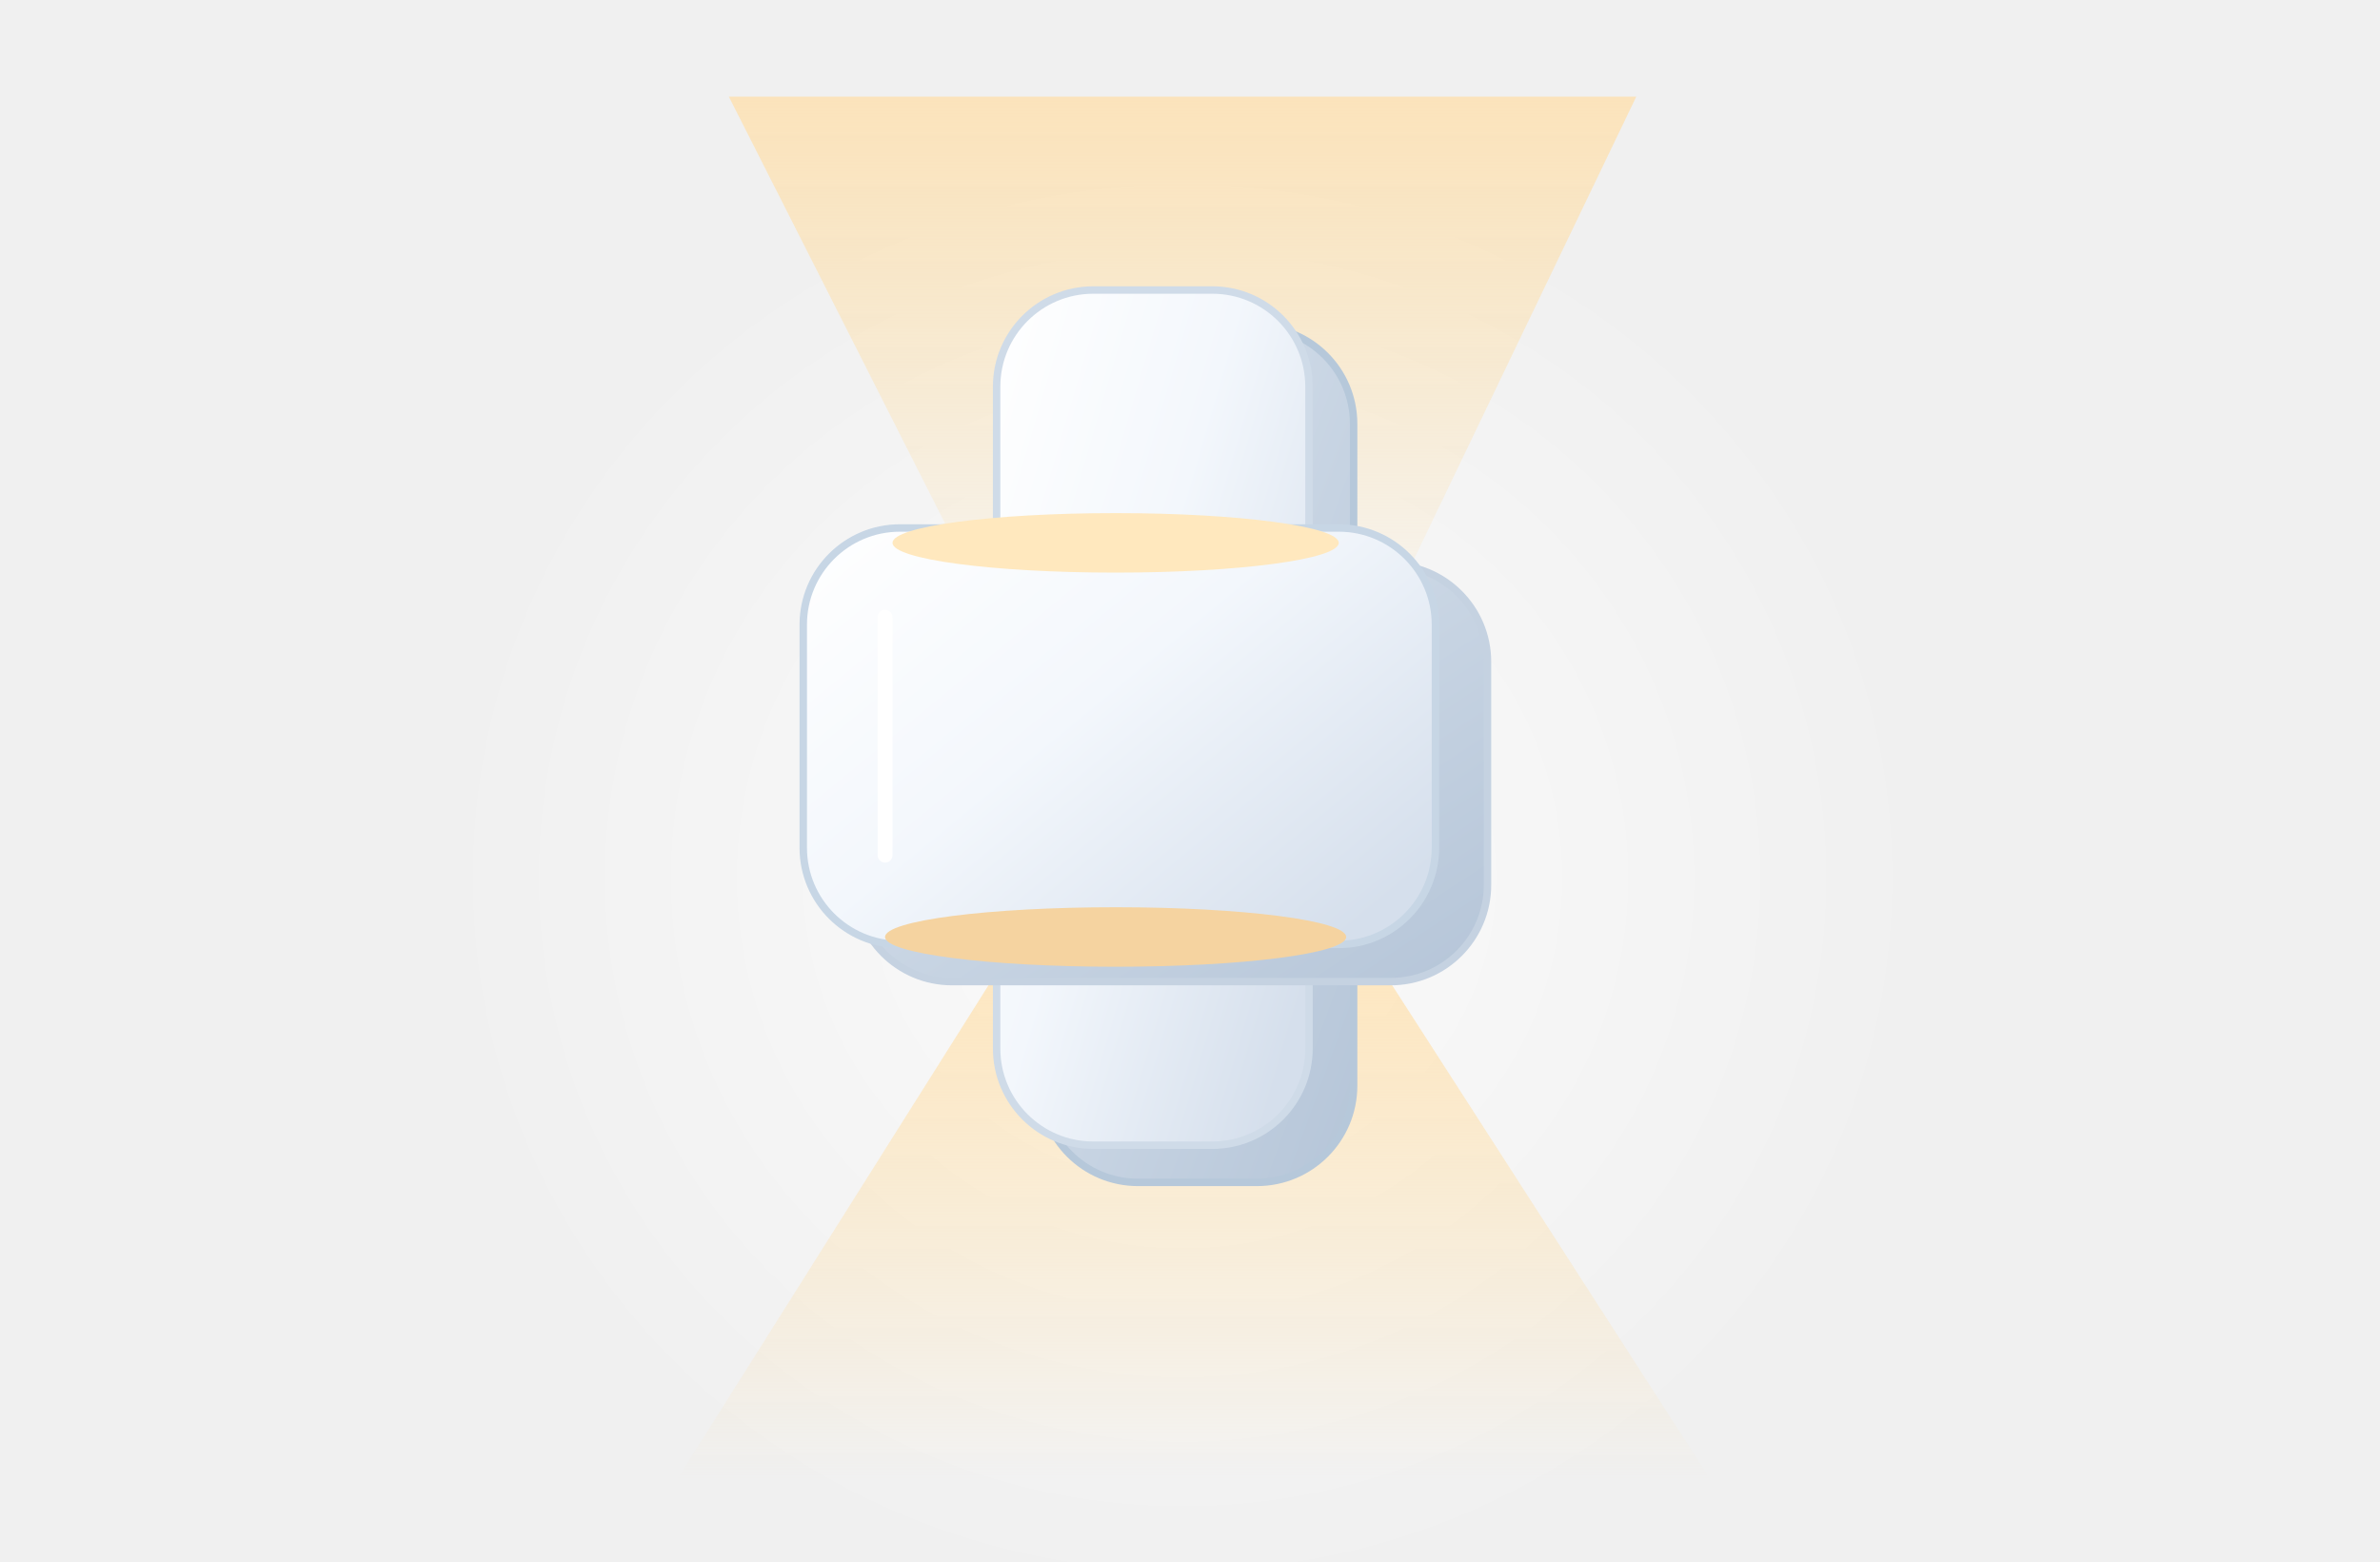
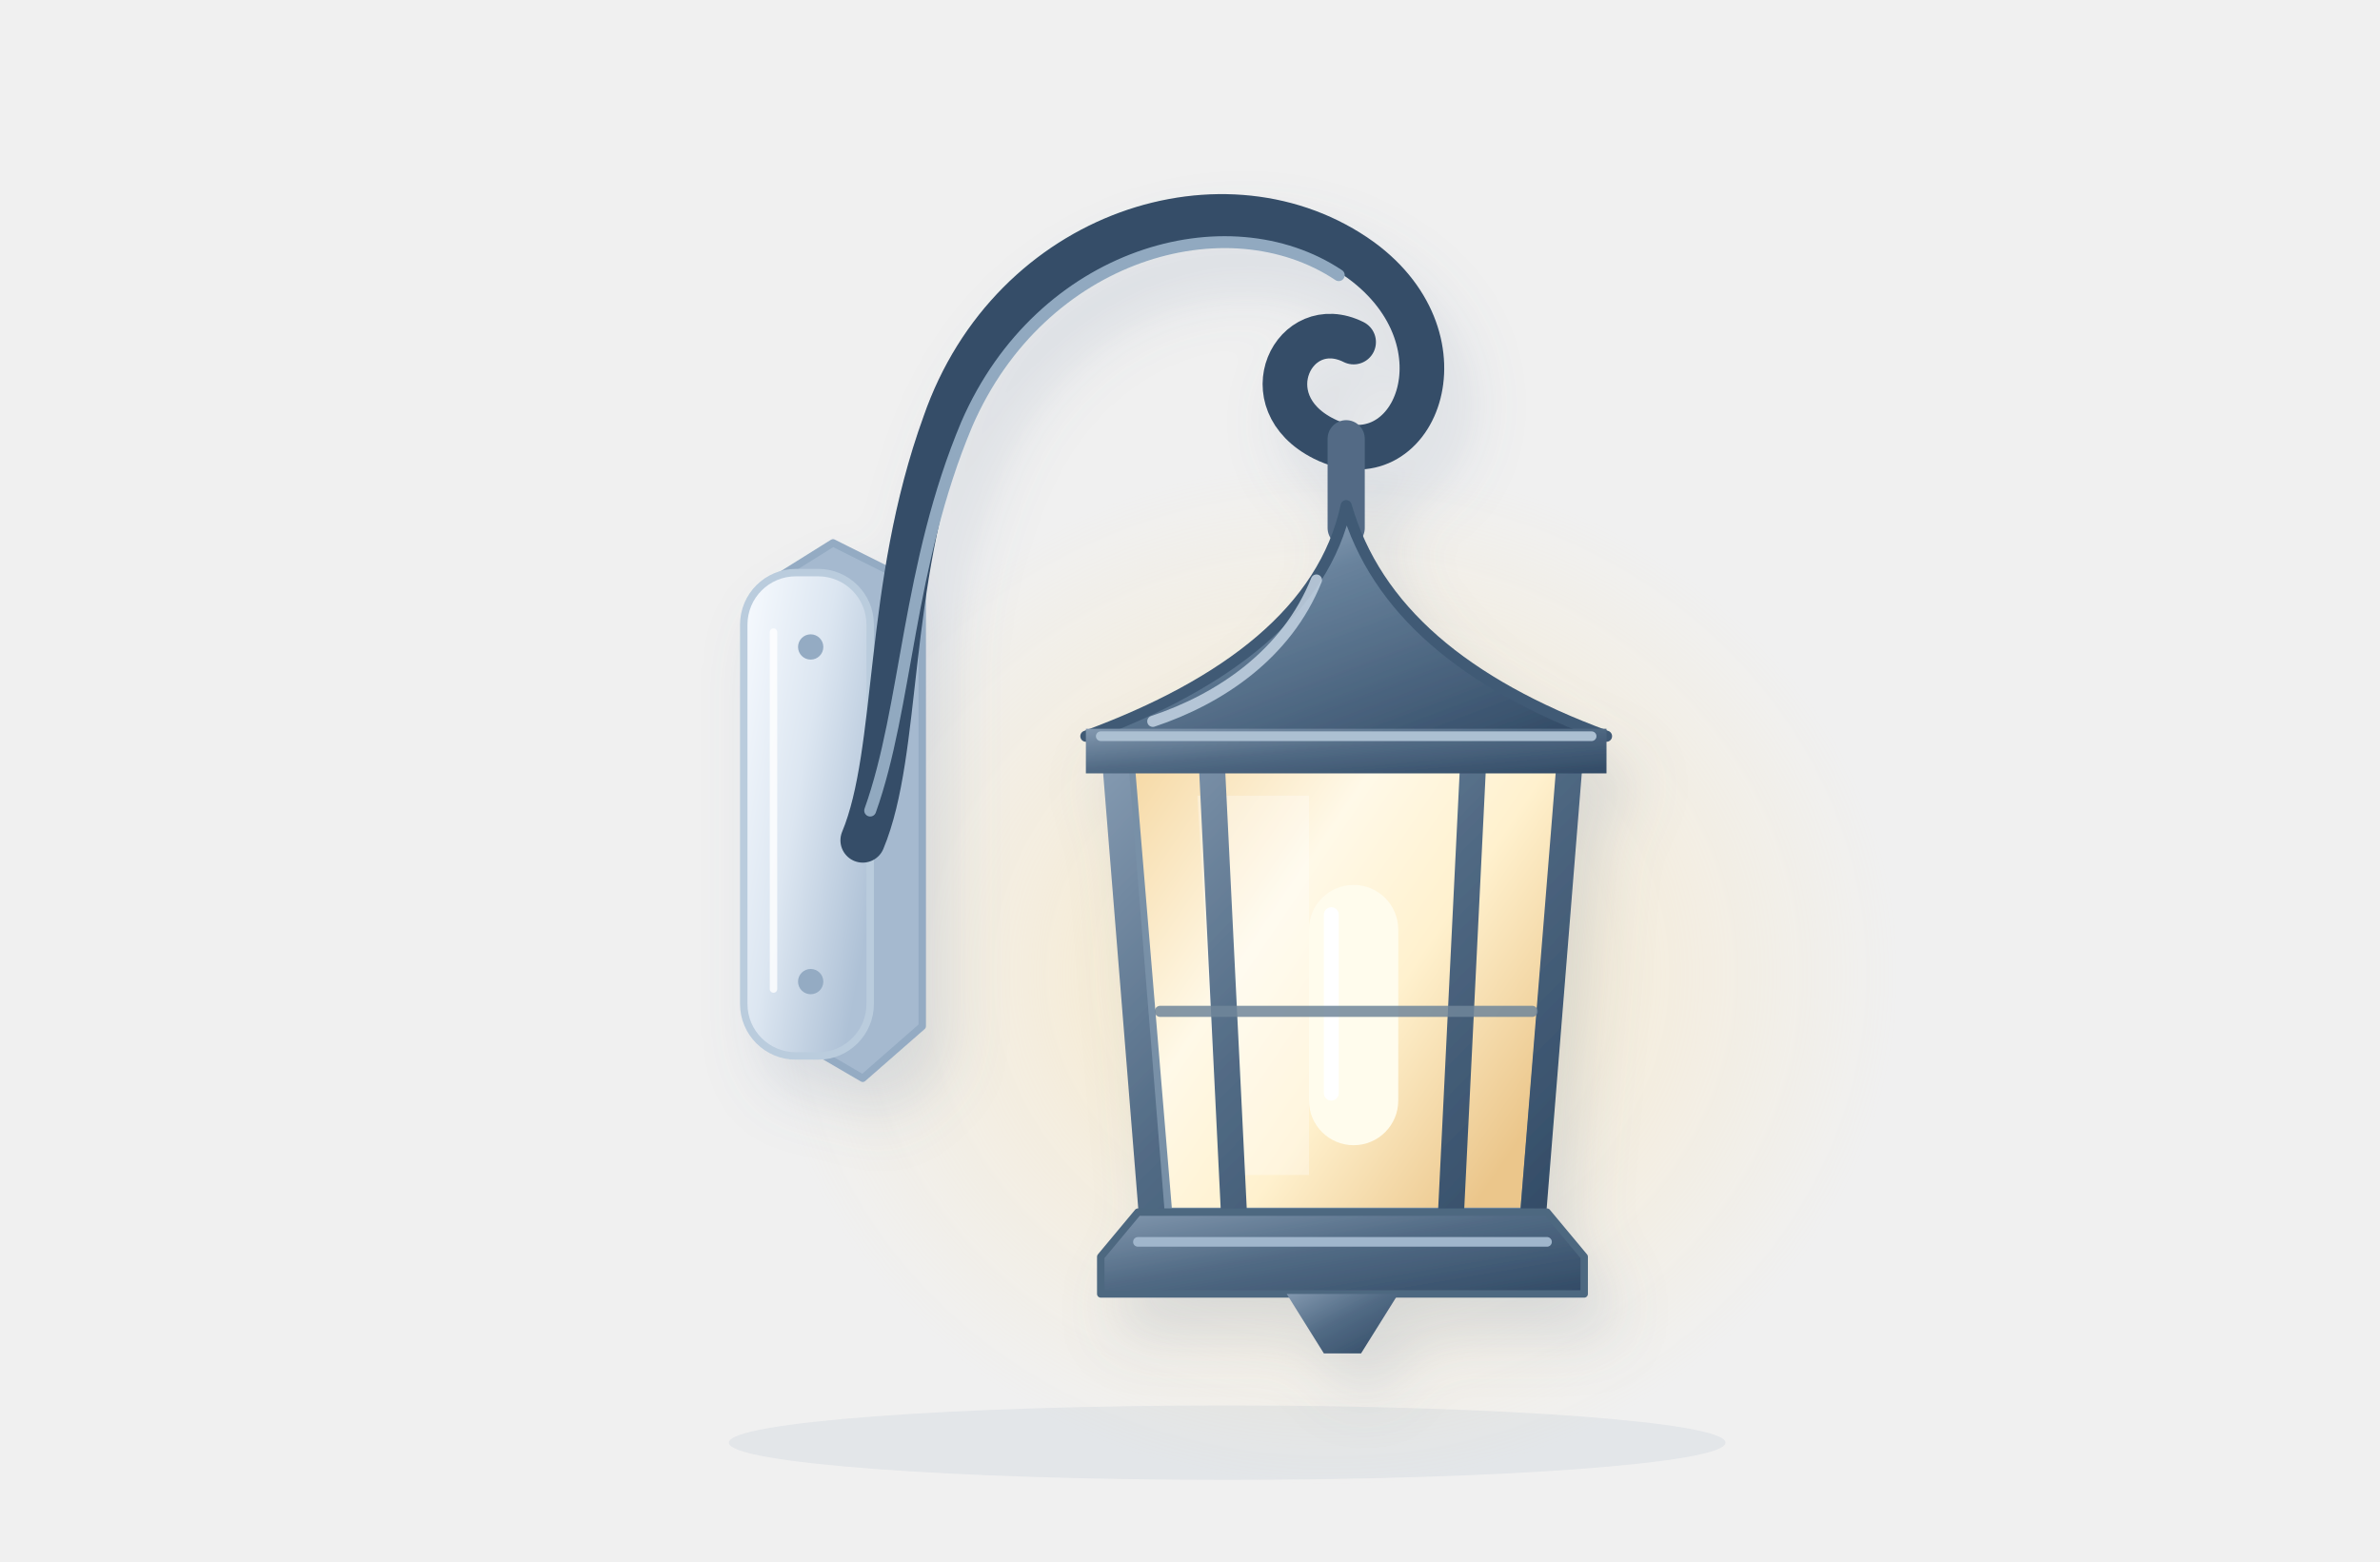
<svg xmlns="http://www.w3.org/2000/svg" viewBox="0 0 320 210" aria-hidden="true" focusable="false">
  <defs>
-     <linearGradient id="card" x1="0" y1="0" x2="0.9" y2="1">
-       <stop stop-color="#F0F5FB" />
-       <stop offset="1" stop-color="#E3EBF7" />
+     <linearGradient id="wall-metal" x2="1" y2="1">
+       <stop stop-color="#8298AF" />
+       <stop offset=".45" stop-color="#526B85" />
+       <stop offset="1" stop-color="#314A65" />
    </linearGradient>
-     <linearGradient id="enamel" x1="0" y1="0" x2="1" y2="0.8">
-       <stop stop-color="#FFFFFF" />
-       <stop offset="0.48" stop-color="#F3F7FC" />
-       <stop offset="1" stop-color="#D5DFEC" />
+     <linearGradient id="wall-roof" x2=".85" y2="1">
+       <stop stop-color="#B6C7D9" />
+       <stop offset=".4" stop-color="#68829C" />
+       <stop offset="1" stop-color="#354E69" />
    </linearGradient>
-     <linearGradient id="side" x1="0" y1="0" x2="1" y2="1">
-       <stop stop-color="#DCE5EF" />
-       <stop offset="1" stop-color="#B5C5D8" />
+     <linearGradient id="wall-mount" x2="1" y2=".7">
+       <stop stop-color="#F8FBFF" />
+       <stop offset=".5" stop-color="#DCE6F1" />
+       <stop offset="1" stop-color="#AEC1D6" />
    </linearGradient>
-     <linearGradient id="metal" x1="0" y1="0" x2="1" y2="0">
-       <stop stop-color="#A9BACD" />
-       <stop offset=".3" stop-color="#F5F9FE" />
-       <stop offset=".6" stop-color="#CCD8E5" />
-       <stop offset="1" stop-color="#A9B9CC" />
+     <linearGradient id="wall-glass" x2="1" y2=".7">
+       <stop stop-color="#F6D9A5" />
+       <stop offset=".38" stop-color="#FFF9E8" />
+       <stop offset=".65" stop-color="#FFF1CE" />
+       <stop offset="1" stop-color="#EBC68B" />
    </linearGradient>
-     <linearGradient id="dark" x1="0" y1="0" x2="1" y2="1">
-       <stop stop-color="#425974" />
-       <stop offset=".5" stop-color="#1D304B" />
-       <stop offset="1" stop-color="#14243E" />
-     </linearGradient>
-     <linearGradient id="blue" x1="0" y1="1" x2="1" y2="0">
-       <stop stop-color="#2267C8" />
-       <stop offset="1" stop-color="#75B9FA" />
-     </linearGradient>
-     <linearGradient id="warm" x1="0" y1="1" x2="1" y2="0">
-       <stop stop-color="#DC8A44" />
-       <stop offset="1" stop-color="#F7D6A1" />
-     </linearGradient>
-     <linearGradient id="beam" x1="0" y1="0" x2="0" y2="1">
-       <stop stop-color="#FFDFAA" stop-opacity=".75" />
-       <stop offset="1" stop-color="#FFDC99" stop-opacity="0" />
-     </linearGradient>
-     <linearGradient id="coolbeam" x1="0" y1="0" x2="0" y2="1">
-       <stop stop-color="#9CC9FF" stop-opacity=".65" />
-       <stop offset="1" stop-color="#A7D5FF" stop-opacity="0" />
-     </linearGradient>
-     <linearGradient id="mirror" x1="0" y1="1" x2="1" y2="0">
-       <stop stop-color="#BACEDF" />
-       <stop offset=".5" stop-color="#E5F0F7" />
-       <stop offset=".65" stop-color="#F5FAFE" />
-       <stop offset="1" stop-color="#BDCDDF" />
-     </linearGradient>
-     <linearGradient id="temperature">
-       <stop stop-color="#F0C080" />
-       <stop offset=".45" stop-color="#F6EFE3" />
-       <stop offset="1" stop-color="#9FC8F7" />
-     </linearGradient>
-     <radialGradient id="glass">
-       <stop stop-color="#477EAE" />
-       <stop offset=".5" stop-color="#294667" />
-       <stop offset="1" stop-color="#14253E" />
+     <radialGradient id="wall-halo">
+       <stop stop-color="#FFE8B2" stop-opacity=".72" />
+       <stop offset=".55" stop-color="#FFE5AD" stop-opacity=".26" />
+       <stop offset="1" stop-color="#FFE5AD" stop-opacity="0" />
    </radialGradient>
-     <radialGradient id="halo">
-       <stop stop-color="#FFFFFF" stop-opacity=".75" />
-       <stop offset="1" stop-color="#FFFFFF" stop-opacity="0" />
-     </radialGradient>
-     <filter id="lift" x="-30%" y="-30%" width="170%" height="180%">
-       <feDropShadow dx="5" dy="8" stdDeviation="7" flood-color="#8098B6" flood-opacity=".2" />
-       <feDropShadow dx="-3" dy="-3" stdDeviation="4" flood-color="#FFFFFF" flood-opacity=".9" />
-     </filter>
-     <filter id="soft" x="-40%" y="-50%" width="180%" height="200%">
-       <feDropShadow dx="3" dy="5" stdDeviation="4" flood-color="#6E87A6" flood-opacity=".23" />
-     </filter>
-     <filter id="glow" x="-80%" y="-80%" width="260%" height="260%">
-       <feGaussianBlur stdDeviation="5" />
+     <filter id="wall-soft" x="-35%" y="-25%" width="175%" height="160%">
+       <feDropShadow dx="3" dy="5" stdDeviation="4" flood-color="#6E87A6" flood-opacity=".2" />
    </filter>
  </defs>
-   <g>
-     <ellipse cx="159" cy="118" rx="100" ry="97" fill="url(#halo)" />
-     <path d="M137 90 L98 13 H220 L183 90 Z" fill="url(#beam)" stroke="none" stroke-width="2" stroke-linecap="round" stroke-linejoin="round" />
-     <path d="M137 126 L91 199 H230 L183 126 Z" fill="url(#beam)" stroke="none" stroke-width="2" stroke-linecap="round" stroke-linejoin="round" />
-     <rect x="140" y="44" width="42" height="115" rx="13" fill="url(#side)" stroke="#B6C8DA" />
-     <rect x="134" y="39" width="42" height="115" rx="13" fill="url(#enamel)" stroke="#CFDBE8" />
-     <rect x="115" y="76" width="85" height="56" rx="13" fill="url(#side)" stroke="#C5D2E1" />
-     <rect x="108" y="71" width="85" height="56" rx="13" fill="url(#enamel)" stroke="#C7D6E5" />
-     <ellipse cx="150" cy="73" rx="30" ry="4" fill="#FFE8BE" />
-     <ellipse cx="150" cy="126" rx="31" ry="4" fill="#F5D3A0" />
-     <line x1="119" y1="83" x2="119" y2="115" stroke="#FFFFFF" stroke-width="2" stroke-linecap="round" />
+   <ellipse cx="179" cy="131" rx="76" ry="69" fill="url(#wall-halo)" />
+   <ellipse cx="165" cy="194" rx="67" ry="5" fill="#7F96B2" opacity=".12" />
+   <g filter="url(#wall-soft)" stroke-linecap="round" stroke-linejoin="round">
+     <path d="M104 78 112 73 124 79V138L116 145 104 138Z" fill="#A5B9CF" stroke="#94ABC3" />
+     <rect x="100" y="77" width="17" height="65" rx="7" fill="url(#wall-mount)" stroke="#BACCDD" />
+     <path d="M104 85V133" fill="none" stroke="#FFFFFF" stroke-opacity=".8" />
+     <circle cx="109" cy="87" r="1.7" fill="#94ABC3" />
+     <circle cx="109" cy="132" r="1.7" fill="#94ABC3" />
+     <path d="M116 113C121 101 119 79 127 57 136 31 165 22 183 35 198 46 190 65 178 59 168 54 174 42 182 46" fill="none" stroke="#344D67" stroke-width="6" />
+     <path d="M117 109C122 95 122 76 130 57 140 34 165 27 180 37" fill="none" stroke="#91A9C0" stroke-width="1.6" />
+     <path d="M181 59V71" fill="none" stroke="#526B85" stroke-width="5" />
+     <path d="M181 68C178 82 165 92 146 99H216C197 92 185 82 181 68Z" fill="url(#wall-roof)" stroke="#405A75" stroke-width="1.5" />
+     <path d="M177 78C173 88 164 94 155 97" fill="none" stroke="#C4D4E3" stroke-width="1.5" opacity=".85" />
+     <path d="M152 103H210L205 163H157Z" fill="url(#wall-glass)" stroke="#7890A7" stroke-width="1.2" />
+     <path d="M161 107 164 158H176V107Z" fill="#FFFFFF" opacity=".32" />
+     <rect x="176" y="119" width="12" height="35" rx="6" fill="#FFFCED" />
+     <path d="M179 123V147" fill="none" stroke="#FFFFFF" stroke-width="2" />
+     <path d="M150 103 155 165M163 104 166 165M198 104 195 165M211 103 206 165" fill="none" stroke="url(#wall-metal)" stroke-width="3.5" />
+     <path d="M156 136H206" fill="none" stroke="#70869A" stroke-width="1.5" opacity=".85" />
+     <path d="M146 98H216V104H146Z" fill="url(#wall-metal)" />
+     <path d="M148 99H214" fill="none" stroke="#ACC0D2" stroke-width="1.3" />
+     <path d="M153 163H208L213 169V174H148V169Z" fill="url(#wall-metal)" stroke="#4E6780" />
+     <path d="M153 167H208" fill="none" stroke="#A0B6CC" stroke-width="1.3" />
+     <path d="M173 174H188L183 182H178Z" fill="url(#wall-metal)" />
  </g>
</svg>
